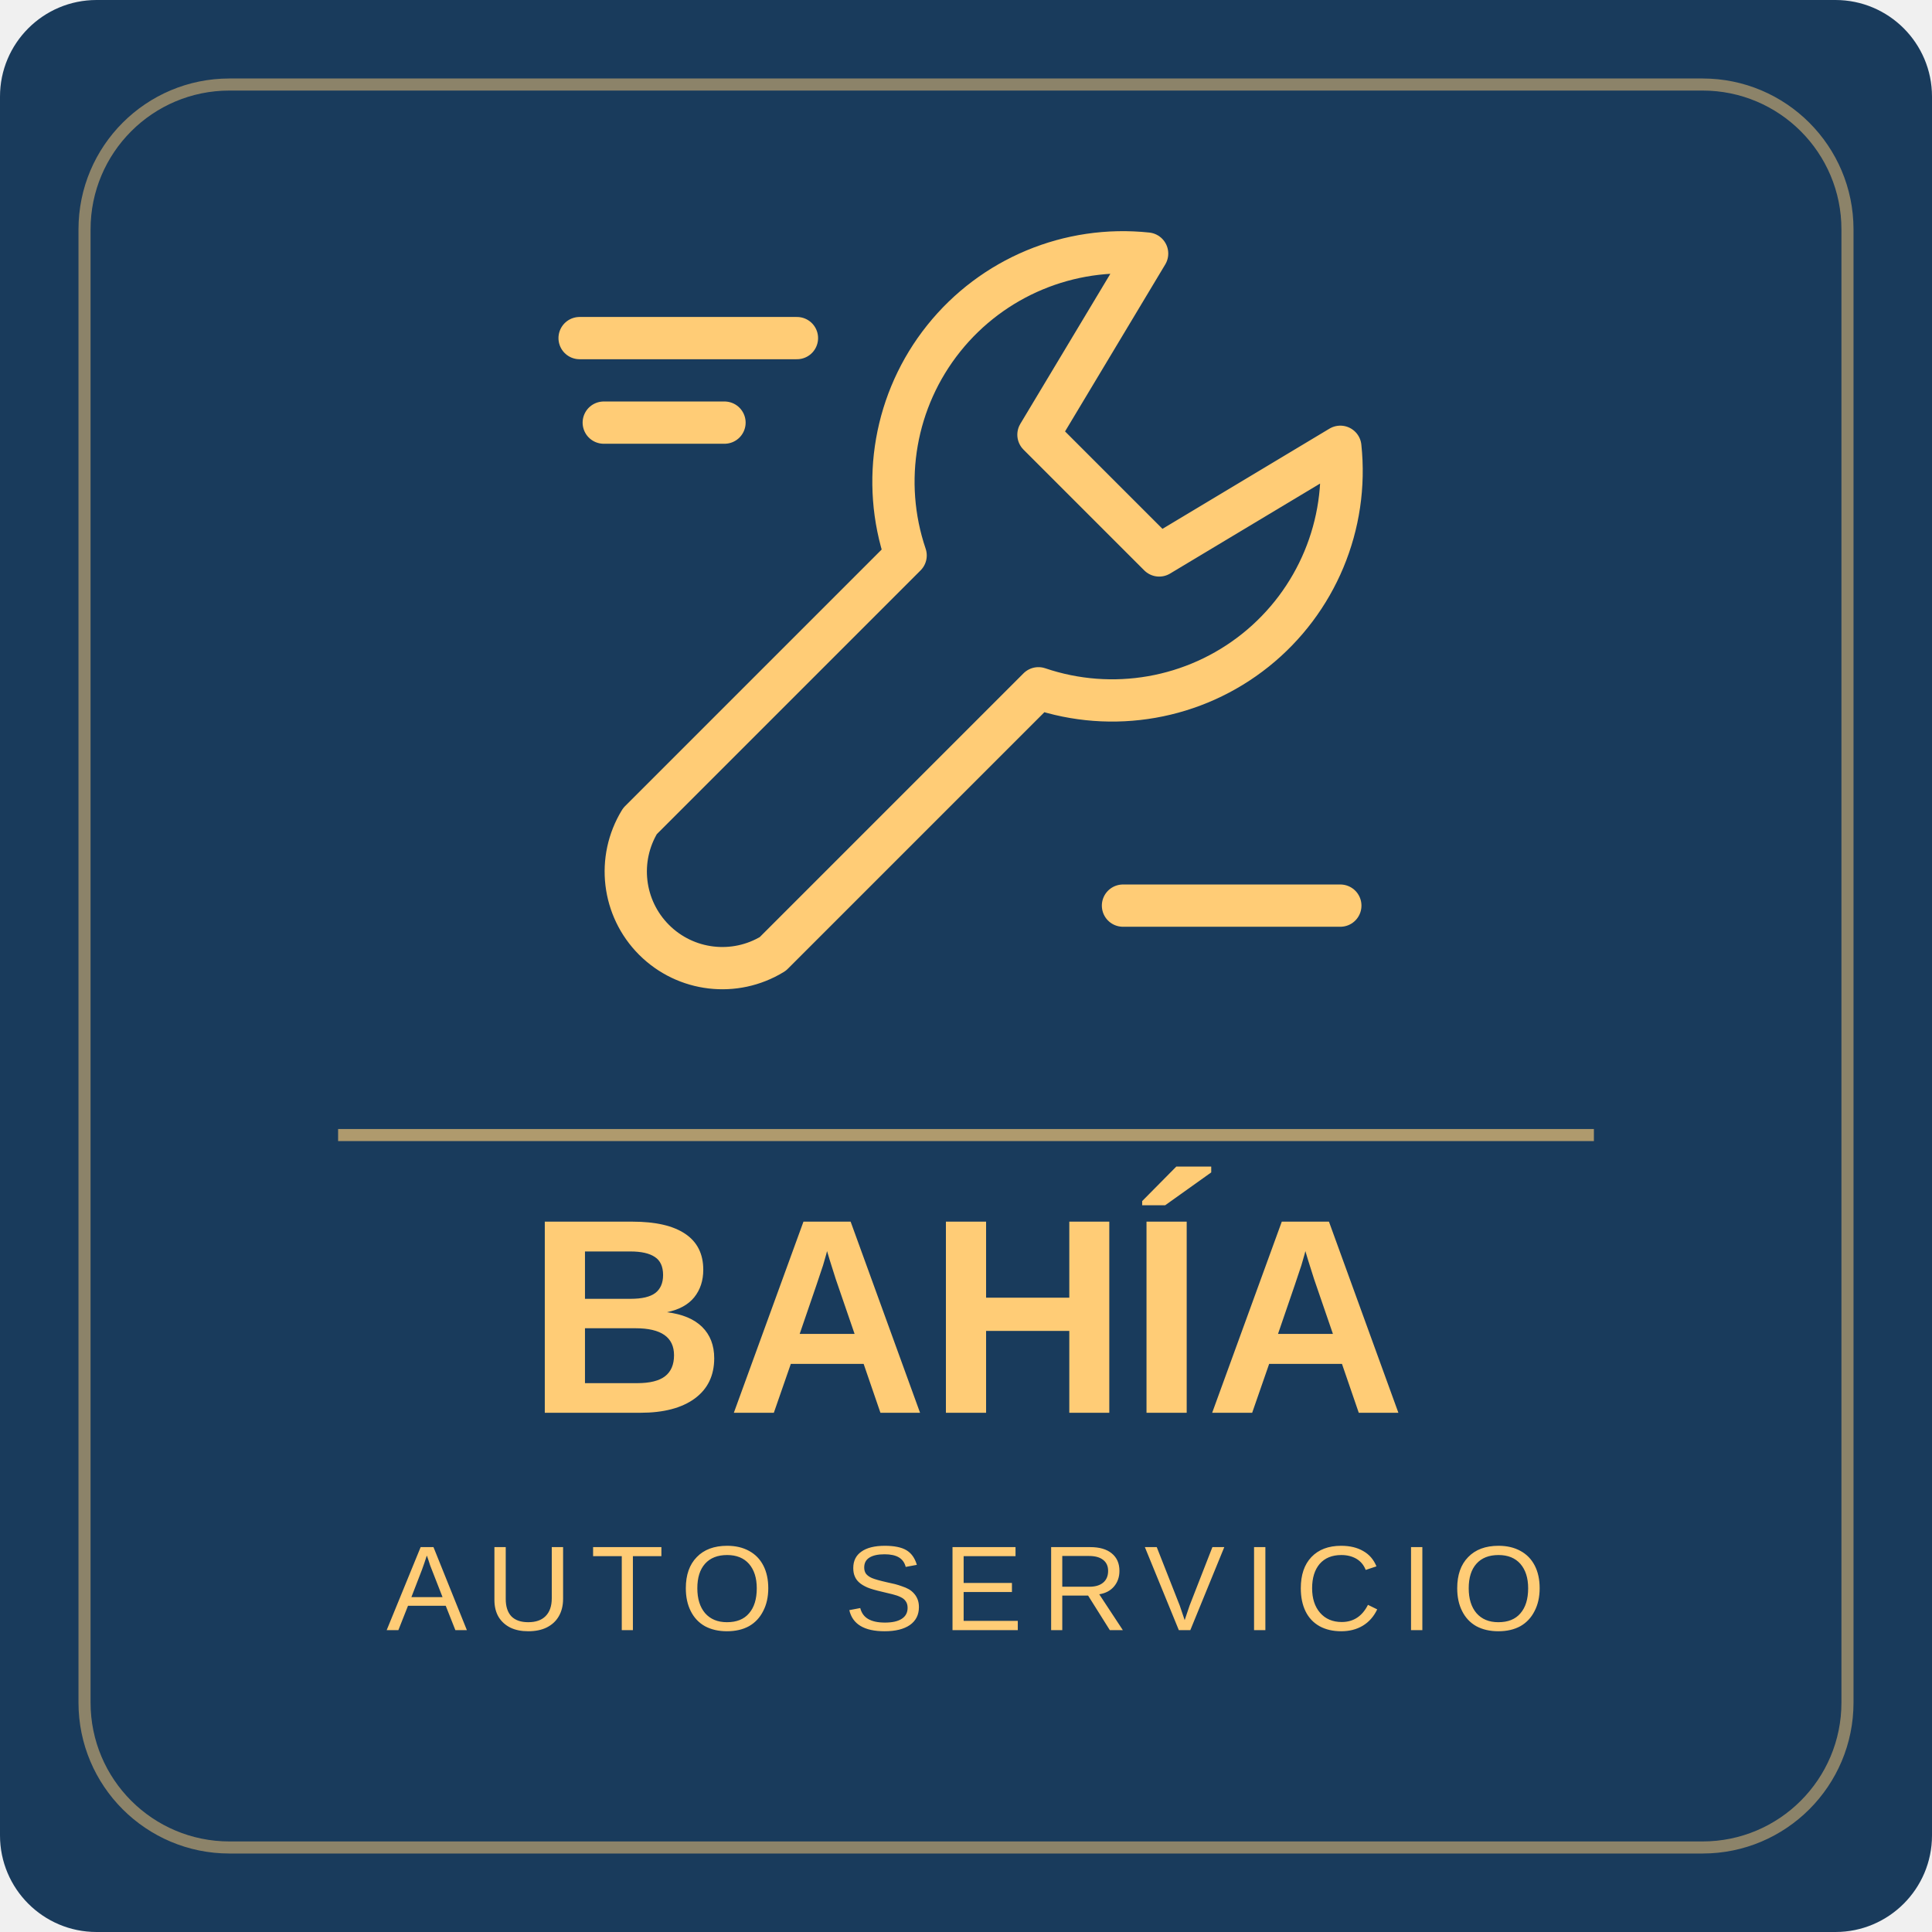
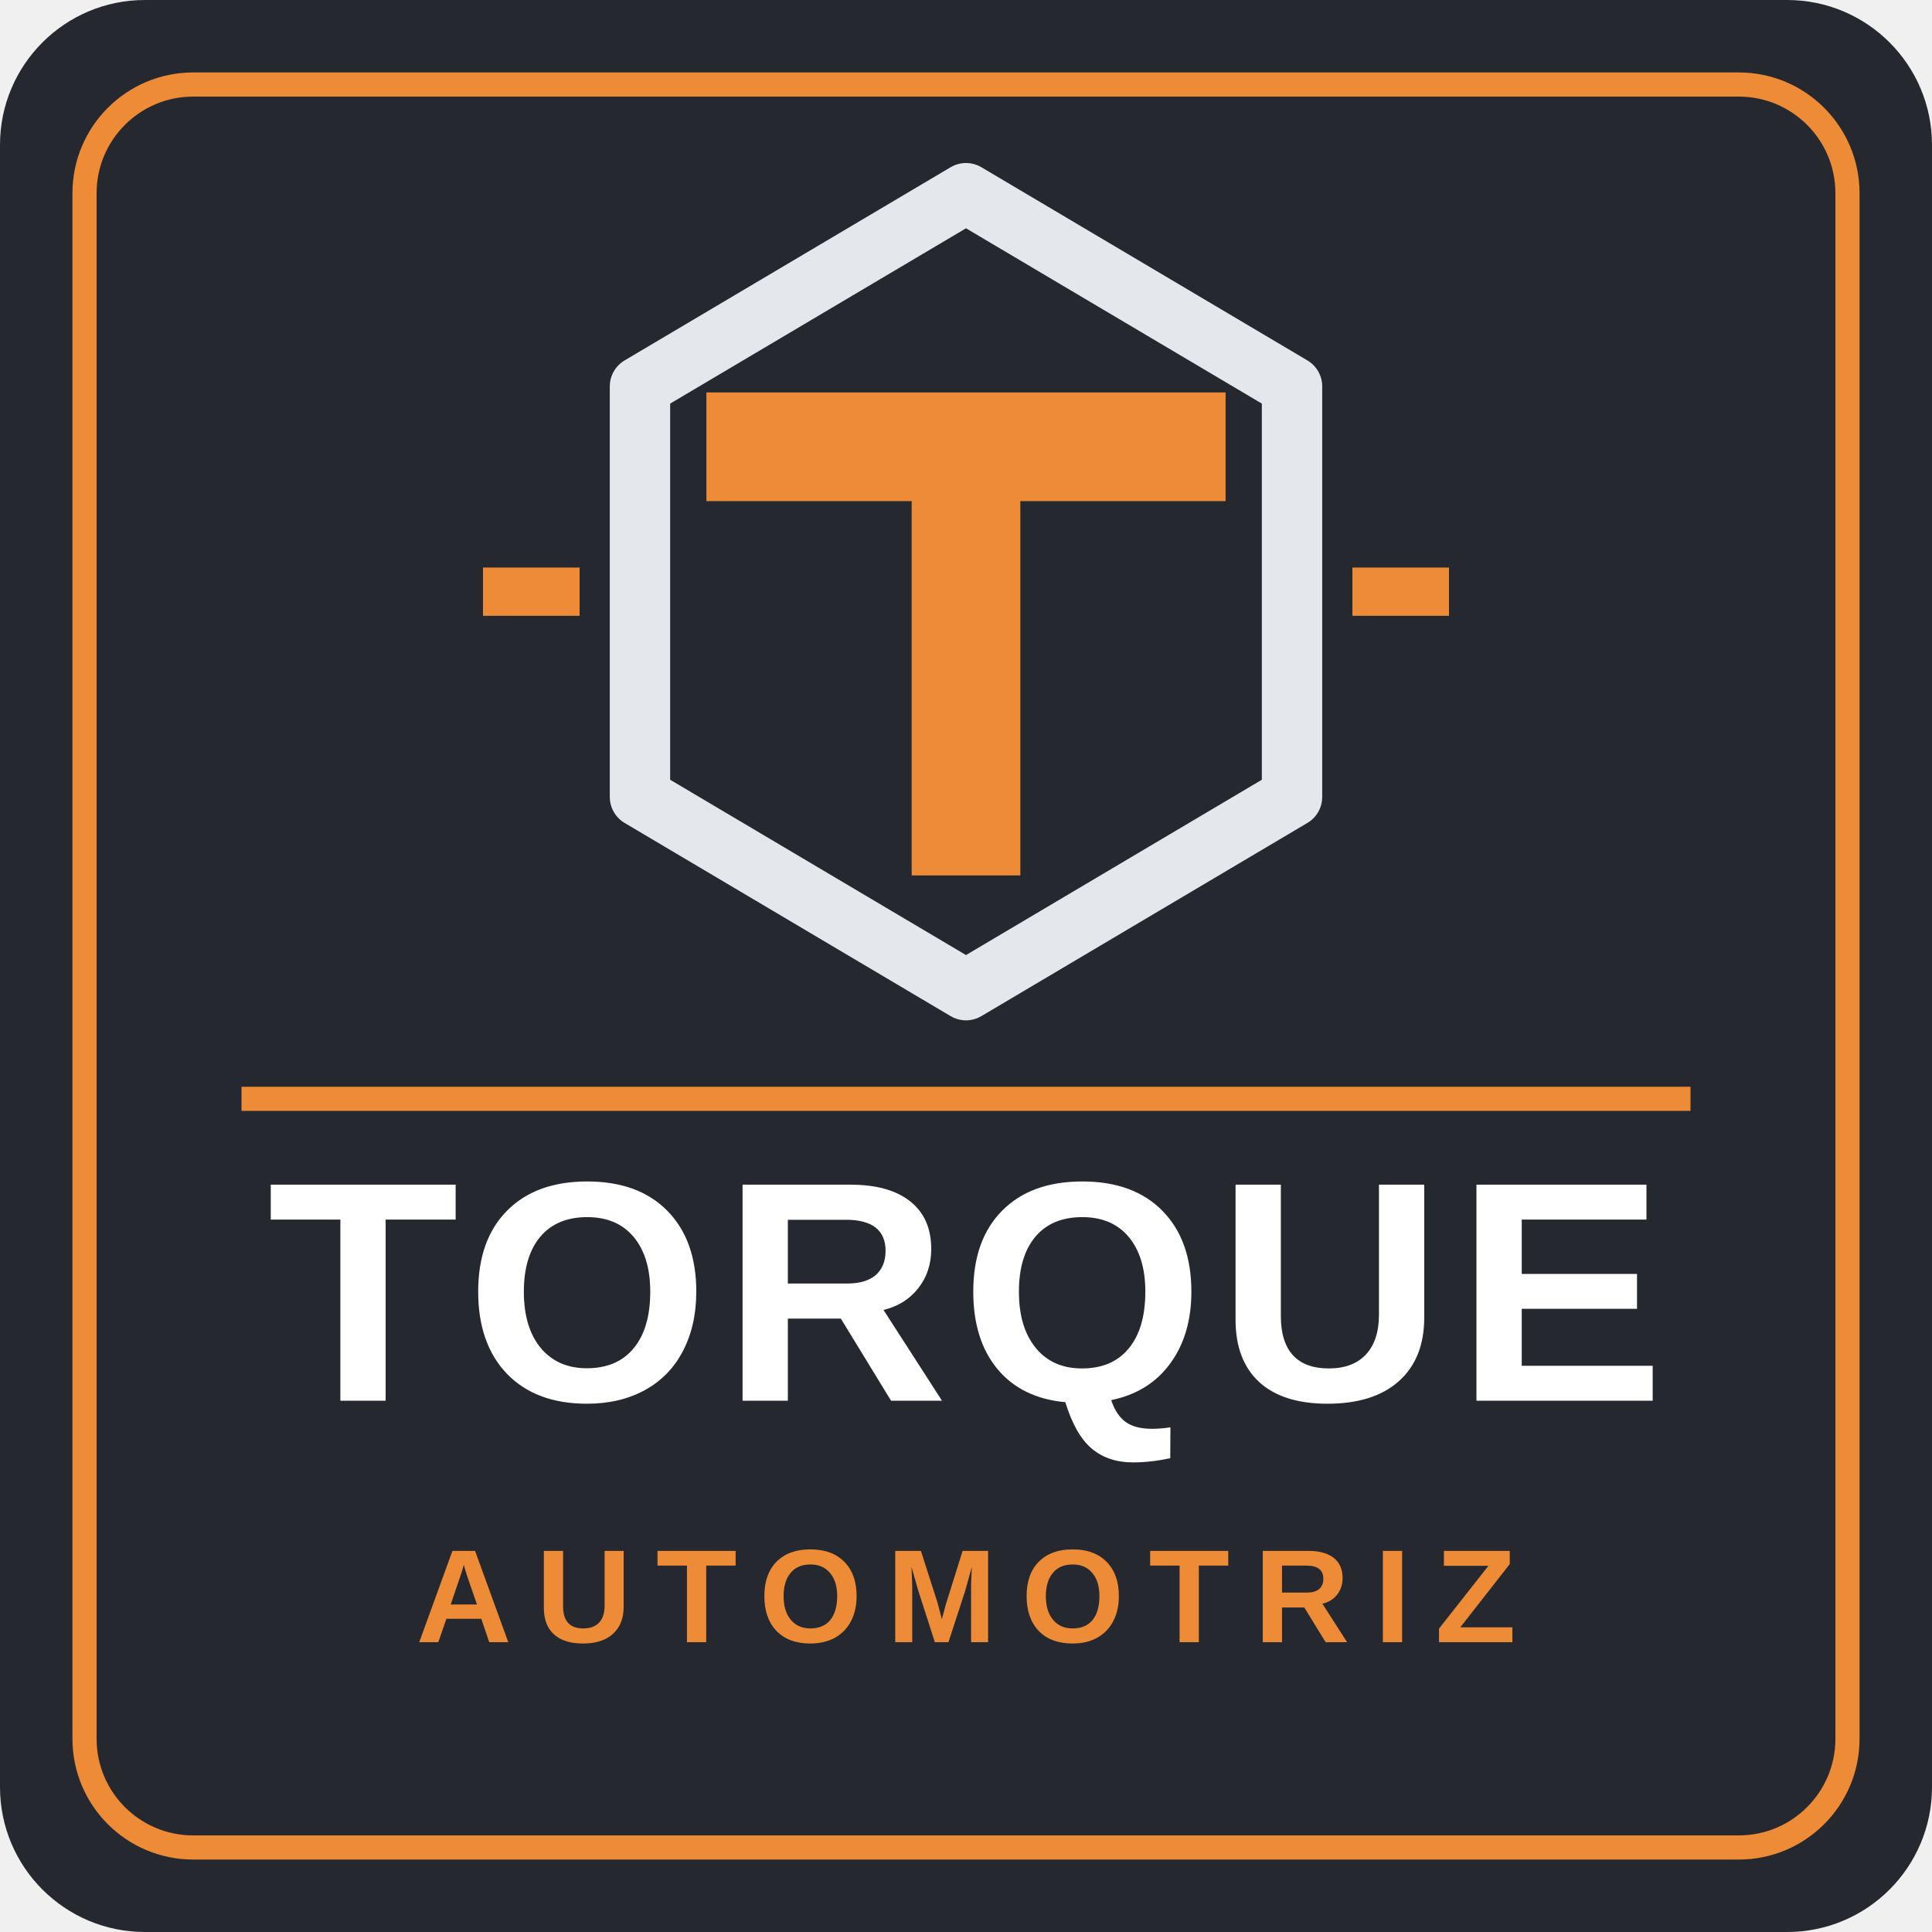
- <svg xmlns="http://www.w3.org/2000/svg" viewBox="0 0 160 160" role="img" aria-label="AUTO SERVICIO BAHÍA">
-   <rect width="160" height="160" rx="8" fill="#193b5c" />
-   <rect x="7" y="7" width="146" height="146" rx="12" fill="none" stroke="#ffcc76" stroke-opacity=".5" />
-   <g transform="translate(41 13)" stroke="#ffcc76" fill="none" stroke-width="3.5" stroke-linecap="round" stroke-linejoin="round">
-     <path d="M54 8a19 19 0 0 0-20 25L12 55a8 8 0 0 0 11 11l22-22A19 19 0 0 0 70 24l-15 9-10-10z" />
-     <path d="M7 15h18M9 22h10M52 62h18" />
+ <svg xmlns="http://www.w3.org/2000/svg" viewBox="0 0 160 160" role="img" aria-label="TORQUE AUTOMOTRIZ">
+   <rect width="160" height="160" rx="12" fill="#25292f" />
+   <rect x="7" y="7" width="146" height="146" rx="9" fill="none" stroke="#ed8b36" stroke-width="2" />
+   <g transform="translate(80 49)" fill="none" stroke-linejoin="round">
+     <path d="M-27-17 0-33 27-17 27 17 0 33-27 17Z" stroke="#e4e7eb" stroke-width="5" />
+     <path d="M-17-12H17M0-12V19" stroke="#ed8b36" stroke-width="9" stroke-linecap="square" />
+     <path d="M-40 0H-32M32 0H40" stroke="#ed8b36" stroke-width="4" />
  </g>
-   <path d="M28 94H132" stroke="#ffcc76" opacity=".65" />
-   <text x="80" y="117" fill="#ffcc76" text-anchor="middle" font-family="Arial,sans-serif" font-size="23" font-weight="bold">BAHÍA</text>
-   <text x="80" y="135" fill="#ffcc76" text-anchor="middle" font-family="Arial,sans-serif" font-size="10" letter-spacing="1.5">AUTO SERVICIO</text>
+   <path d="M20 91H140" stroke="#ed8b36" stroke-width="2" />
+   <text x="80" y="116" fill="#ffffff" text-anchor="middle" font-family="Arial,sans-serif" font-size="26" font-weight="bold" letter-spacing="1">TORQUE</text>
+   <text x="80" y="136" fill="#ed8b36" text-anchor="middle" font-family="Arial,sans-serif" font-size="11" font-weight="bold" letter-spacing="2">AUTOMOTRIZ</text>
</svg>
